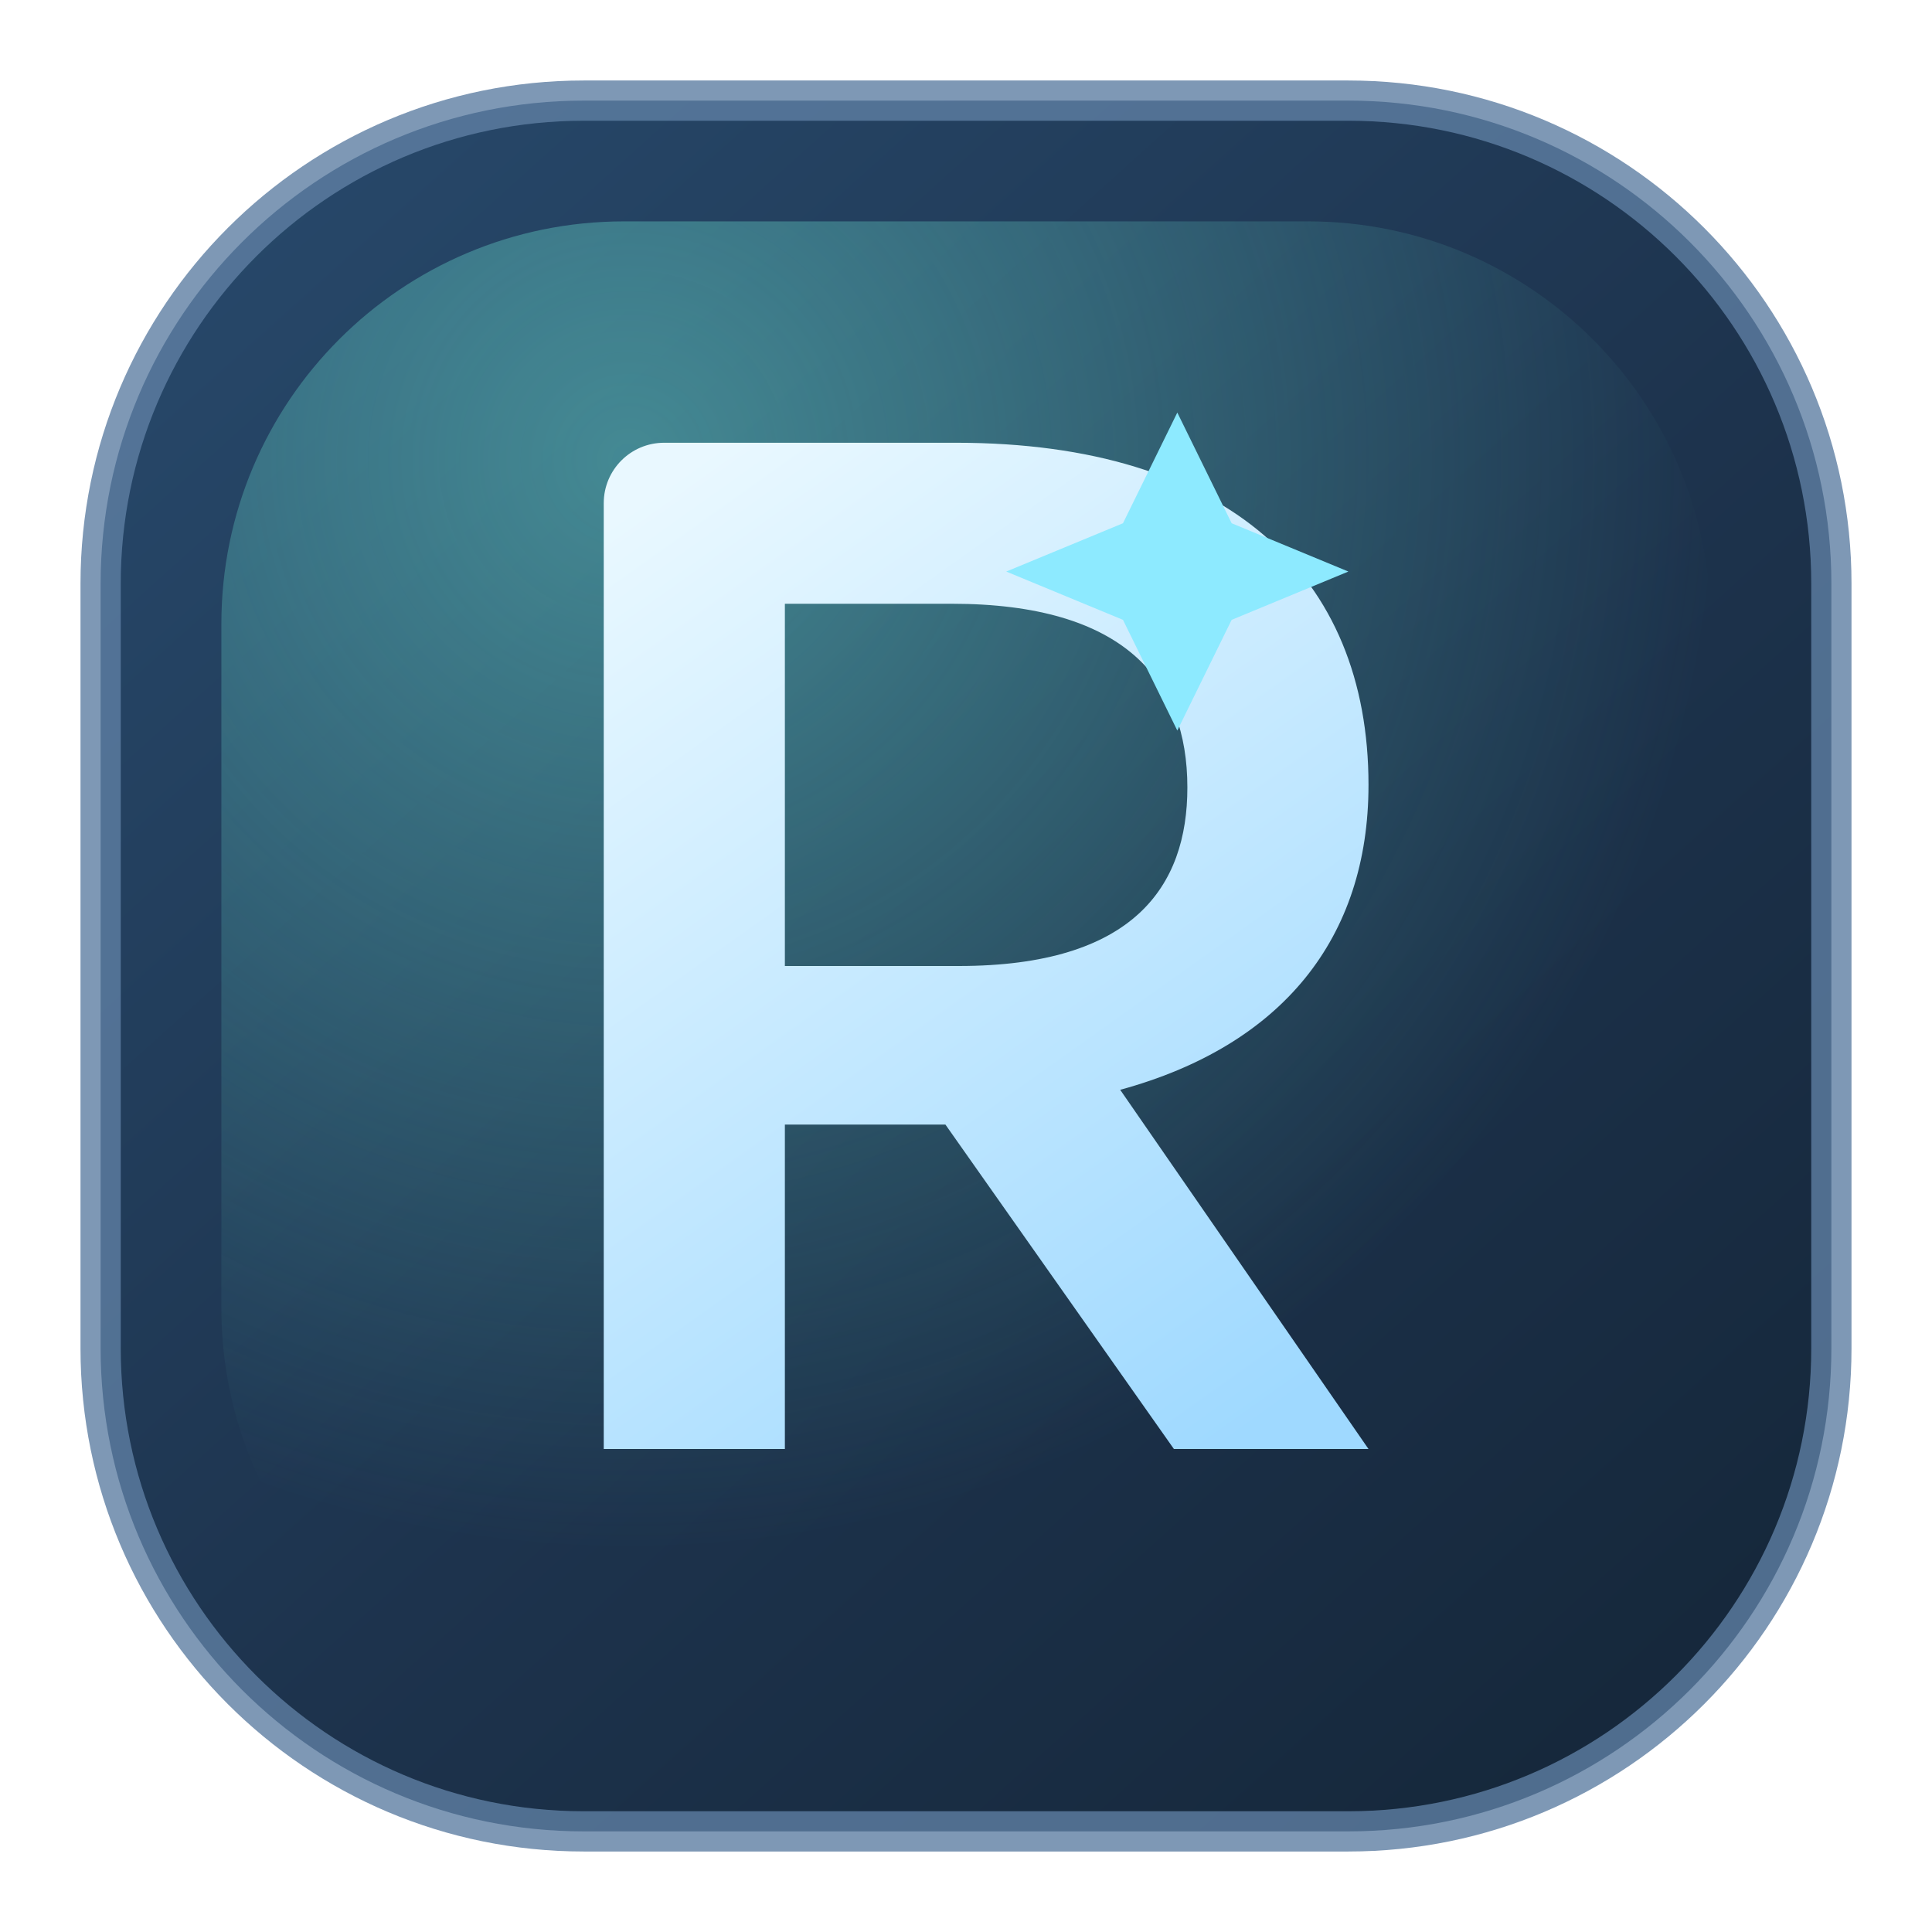
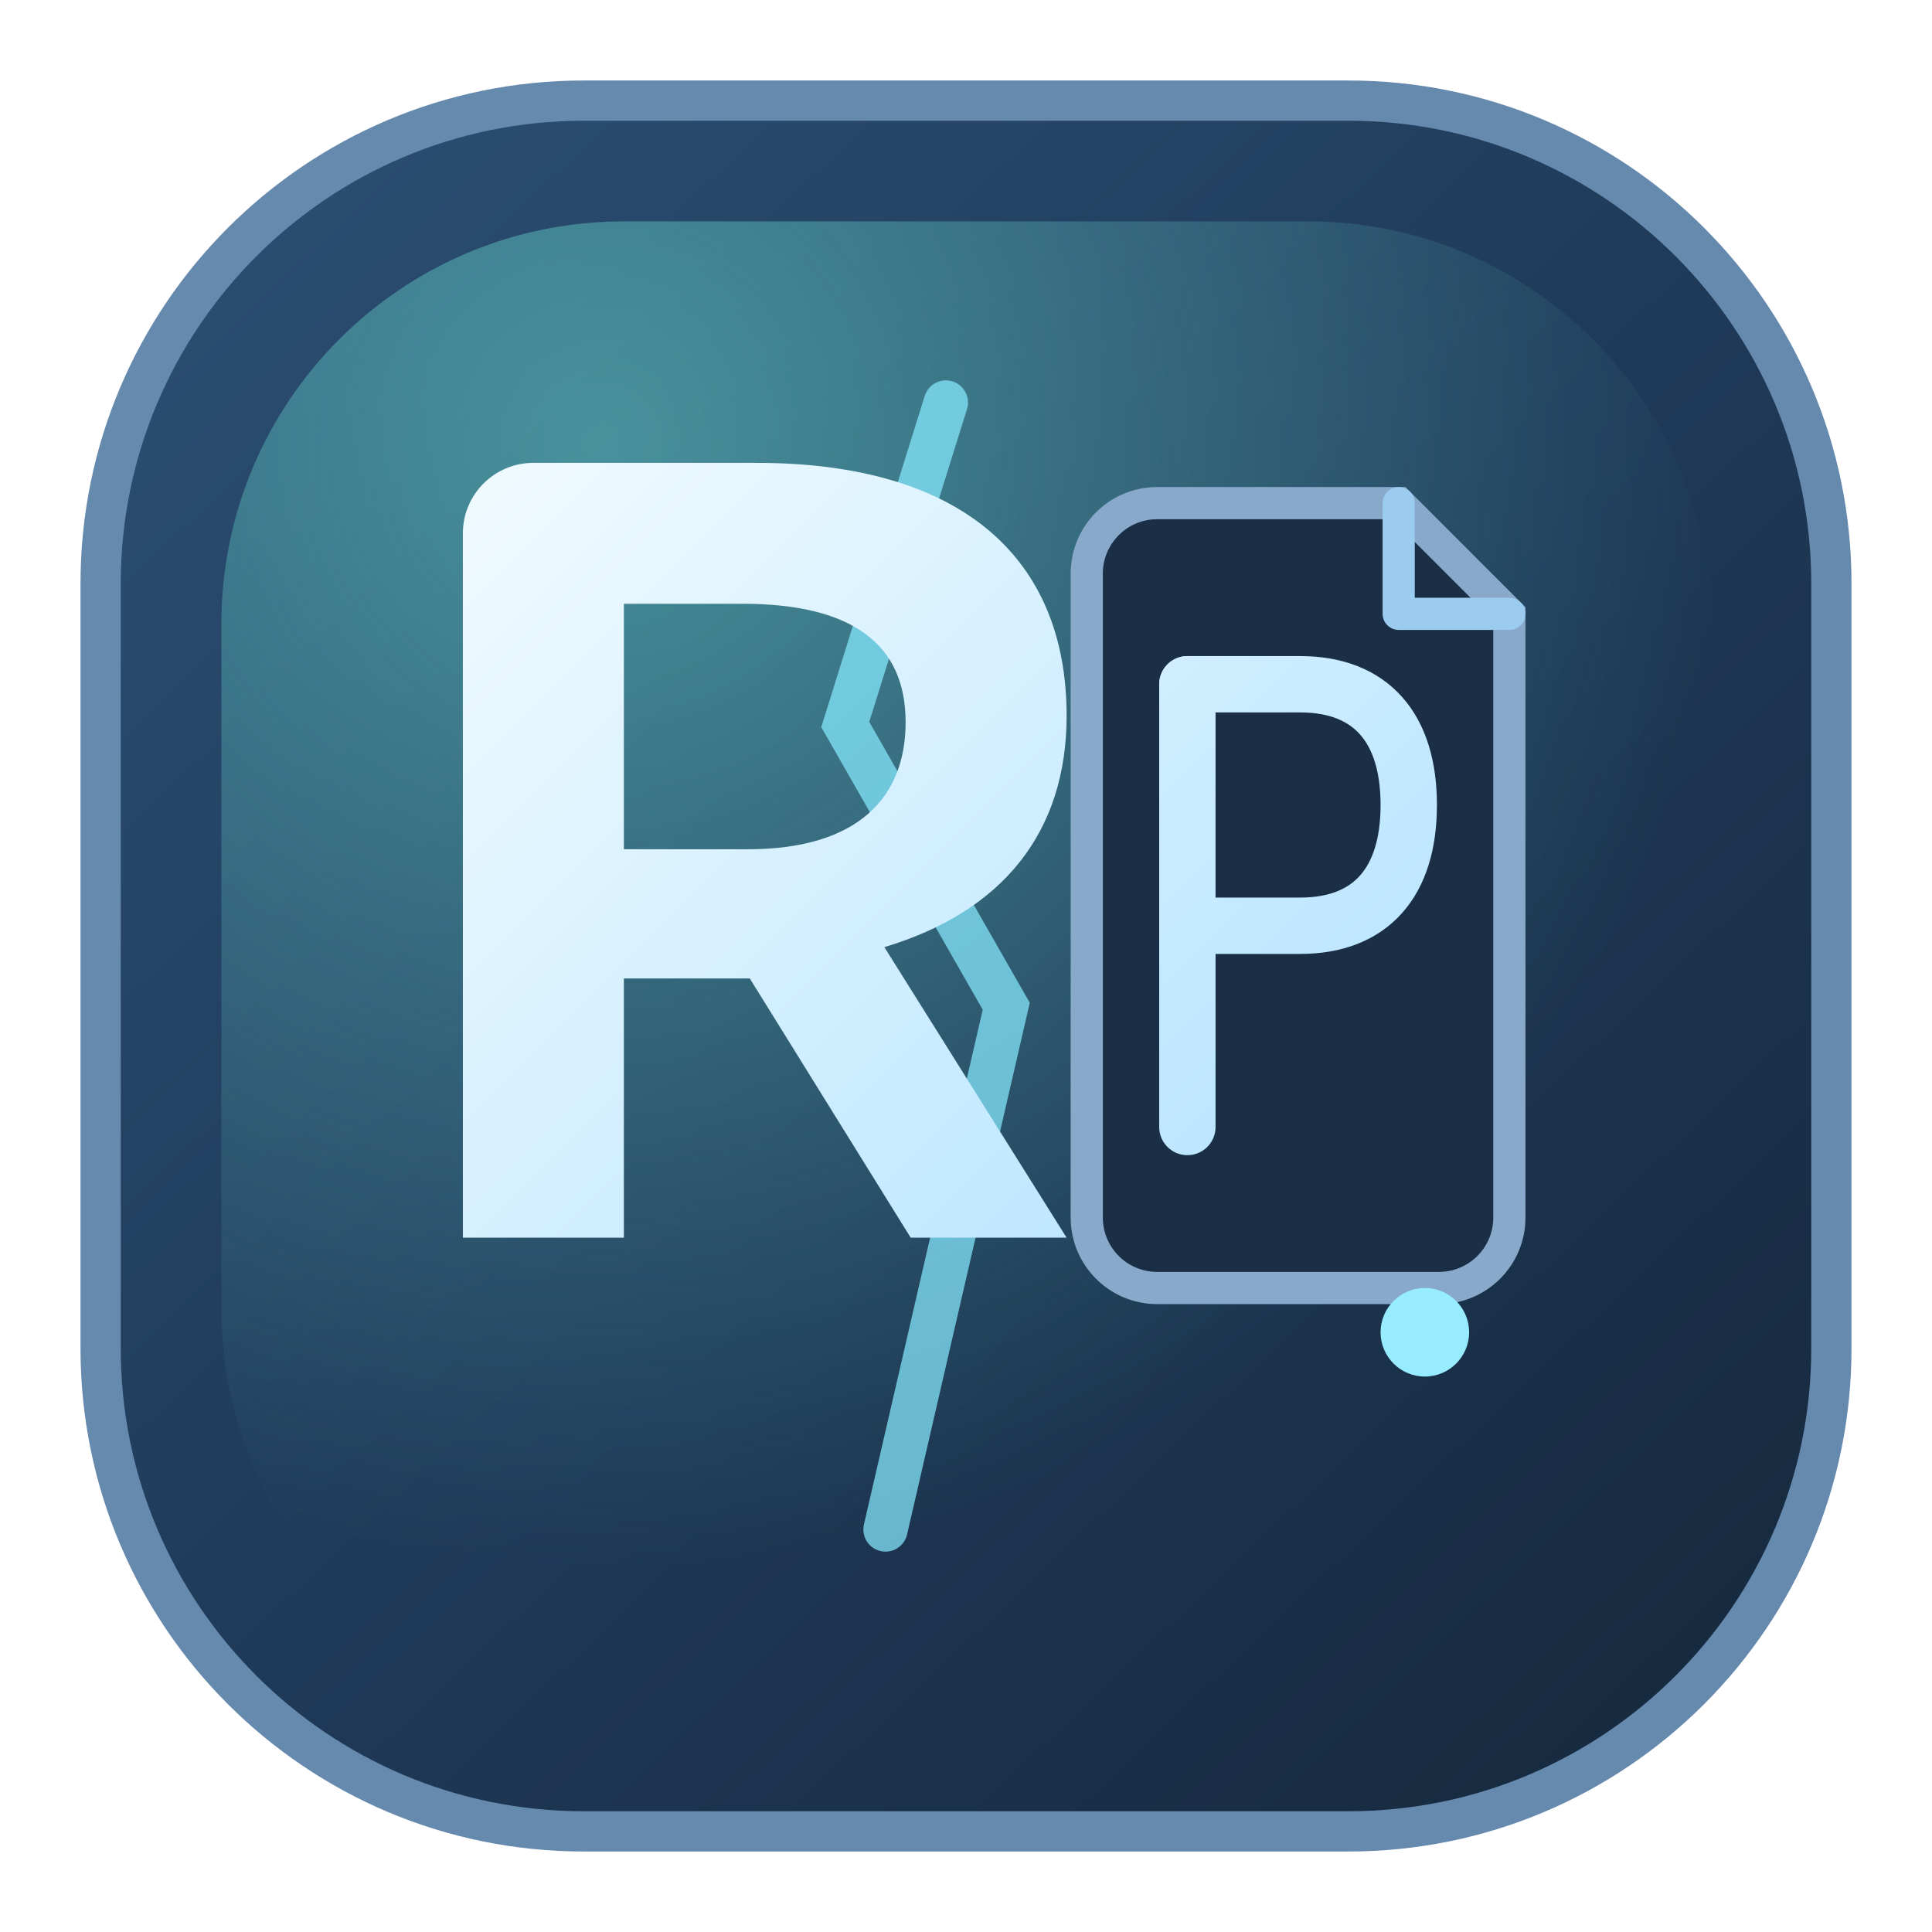
<svg xmlns="http://www.w3.org/2000/svg" width="96" height="96" viewBox="0 0 96 96" fill="none">
  <defs>
-     <linearGradient id="bg" x1="12" y1="8" x2="84" y2="88" gradientUnits="userSpaceOnUse">
-       <stop stop-color="#27486A" />
-       <stop offset="0.55" stop-color="#1D334D" />
-       <stop offset="1" stop-color="#15273A" />
+     <linearGradient id="bg" x1="10" y1="8" x2="86" y2="88" gradientUnits="userSpaceOnUse">
+       <stop stop-color="#2B4E72" />
+       <stop offset="0.56" stop-color="#1E3856" />
+       <stop offset="1" stop-color="#16293D" />
    </linearGradient>
-     <radialGradient id="glow" cx="0" cy="0" r="1" gradientUnits="userSpaceOnUse" gradientTransform="translate(31 23) rotate(36.6) scale(54.2455)">
-       <stop stop-color="#72EFDD" stop-opacity="0.42" />
+     <radialGradient id="glow" cx="0" cy="0" r="1" gradientUnits="userSpaceOnUse" gradientTransform="translate(30 22) rotate(37) scale(56)">
+       <stop stop-color="#72EFDD" stop-opacity="0.45" />
      <stop offset="1" stop-color="#72EFDD" stop-opacity="0" />
    </radialGradient>
-     <linearGradient id="rune" x1="33" y1="24" x2="65" y2="69" gradientUnits="userSpaceOnUse">
-       <stop stop-color="#E9F8FF" />
-       <stop offset="1" stop-color="#9FD9FF" />
+     <linearGradient id="ink" x1="24" y1="22" x2="74" y2="72" gradientUnits="userSpaceOnUse">
+       <stop stop-color="#F1FBFF" />
+       <stop offset="1" stop-color="#A8DEFF" />
    </linearGradient>
  </defs>
-   <rect x="5" y="5" width="86" height="86" rx="24" fill="url(#bg)" stroke="#5E7FA3" stroke-opacity="0.8" stroke-width="2" />
+   <rect x="5" y="5" width="86" height="86" rx="24" fill="url(#bg)" stroke="#6689AE" stroke-width="2" />
  <rect x="11" y="11" width="74" height="74" rx="20" fill="url(#glow)" />
-   <path d="M30 25C30 23.343 31.343 22 33 22H47.5C61.031 22 68 28.625 68 39C68 46.63 63.69 51.958 55.662 54.152L68 72H58.331L46.977 55.879H39V72H30V25ZM39 30V48H47.639C56.323 48 59 44.047 59 39.131C59 33.808 55.886 30 47.285 30H39Z" fill="url(#rune)" />
-   <path d="M58.5 20.5L61.2 26L67 28.4L61.2 30.8L58.5 36.3L55.8 30.8L50 28.4L55.8 26L58.5 20.5Z" fill="#8DEAFF" />
+   <path d="M47 20L42 36L50 50L44 76" stroke="#87EBFF" stroke-opacity="0.72" stroke-width="2.2" stroke-linecap="round" />
+   <path d="M23 26.5C23 24.567 24.567 23 26.5 23H37.6C47.839 23 53 27.777 53 35.562C53 41.326 49.853 45.289 43.943 47.063L53 61.5H45.252L37.257 48.62H31V61.5H23V26.5ZM31 30V42.2H37.145C42.701 42.2 45 39.566 45 35.884C45 32.036 42.384 30 36.882 30H31Z" fill="url(#ink)" />
+   <path d="M54 28.5C54 26.567 55.567 25 57.5 25H69.5L75 30.5V60.5C75 62.433 73.433 64 71.5 64H57.5C55.567 64 54 62.433 54 60.5V28.5Z" fill="#1A2E45" stroke="#88A9CA" stroke-width="1.6" />
+   <path d="M69.5 25V30.5H75" stroke="#9BCBEE" stroke-width="1.6" stroke-linecap="round" stroke-linejoin="round" />
+   <path d="M59 34V56" stroke="url(#ink)" stroke-width="2.8" stroke-linecap="round" />
+   <path d="M59 34H64.6C68.135 34 70 36.174 70 40C70 43.826 68.135 46 64.6 46H59" stroke="url(#ink)" stroke-width="2.8" stroke-linecap="round" stroke-linejoin="round" />
+   <circle cx="70.8" cy="66.2" r="2.2" fill="#97EDFF" />
</svg>
